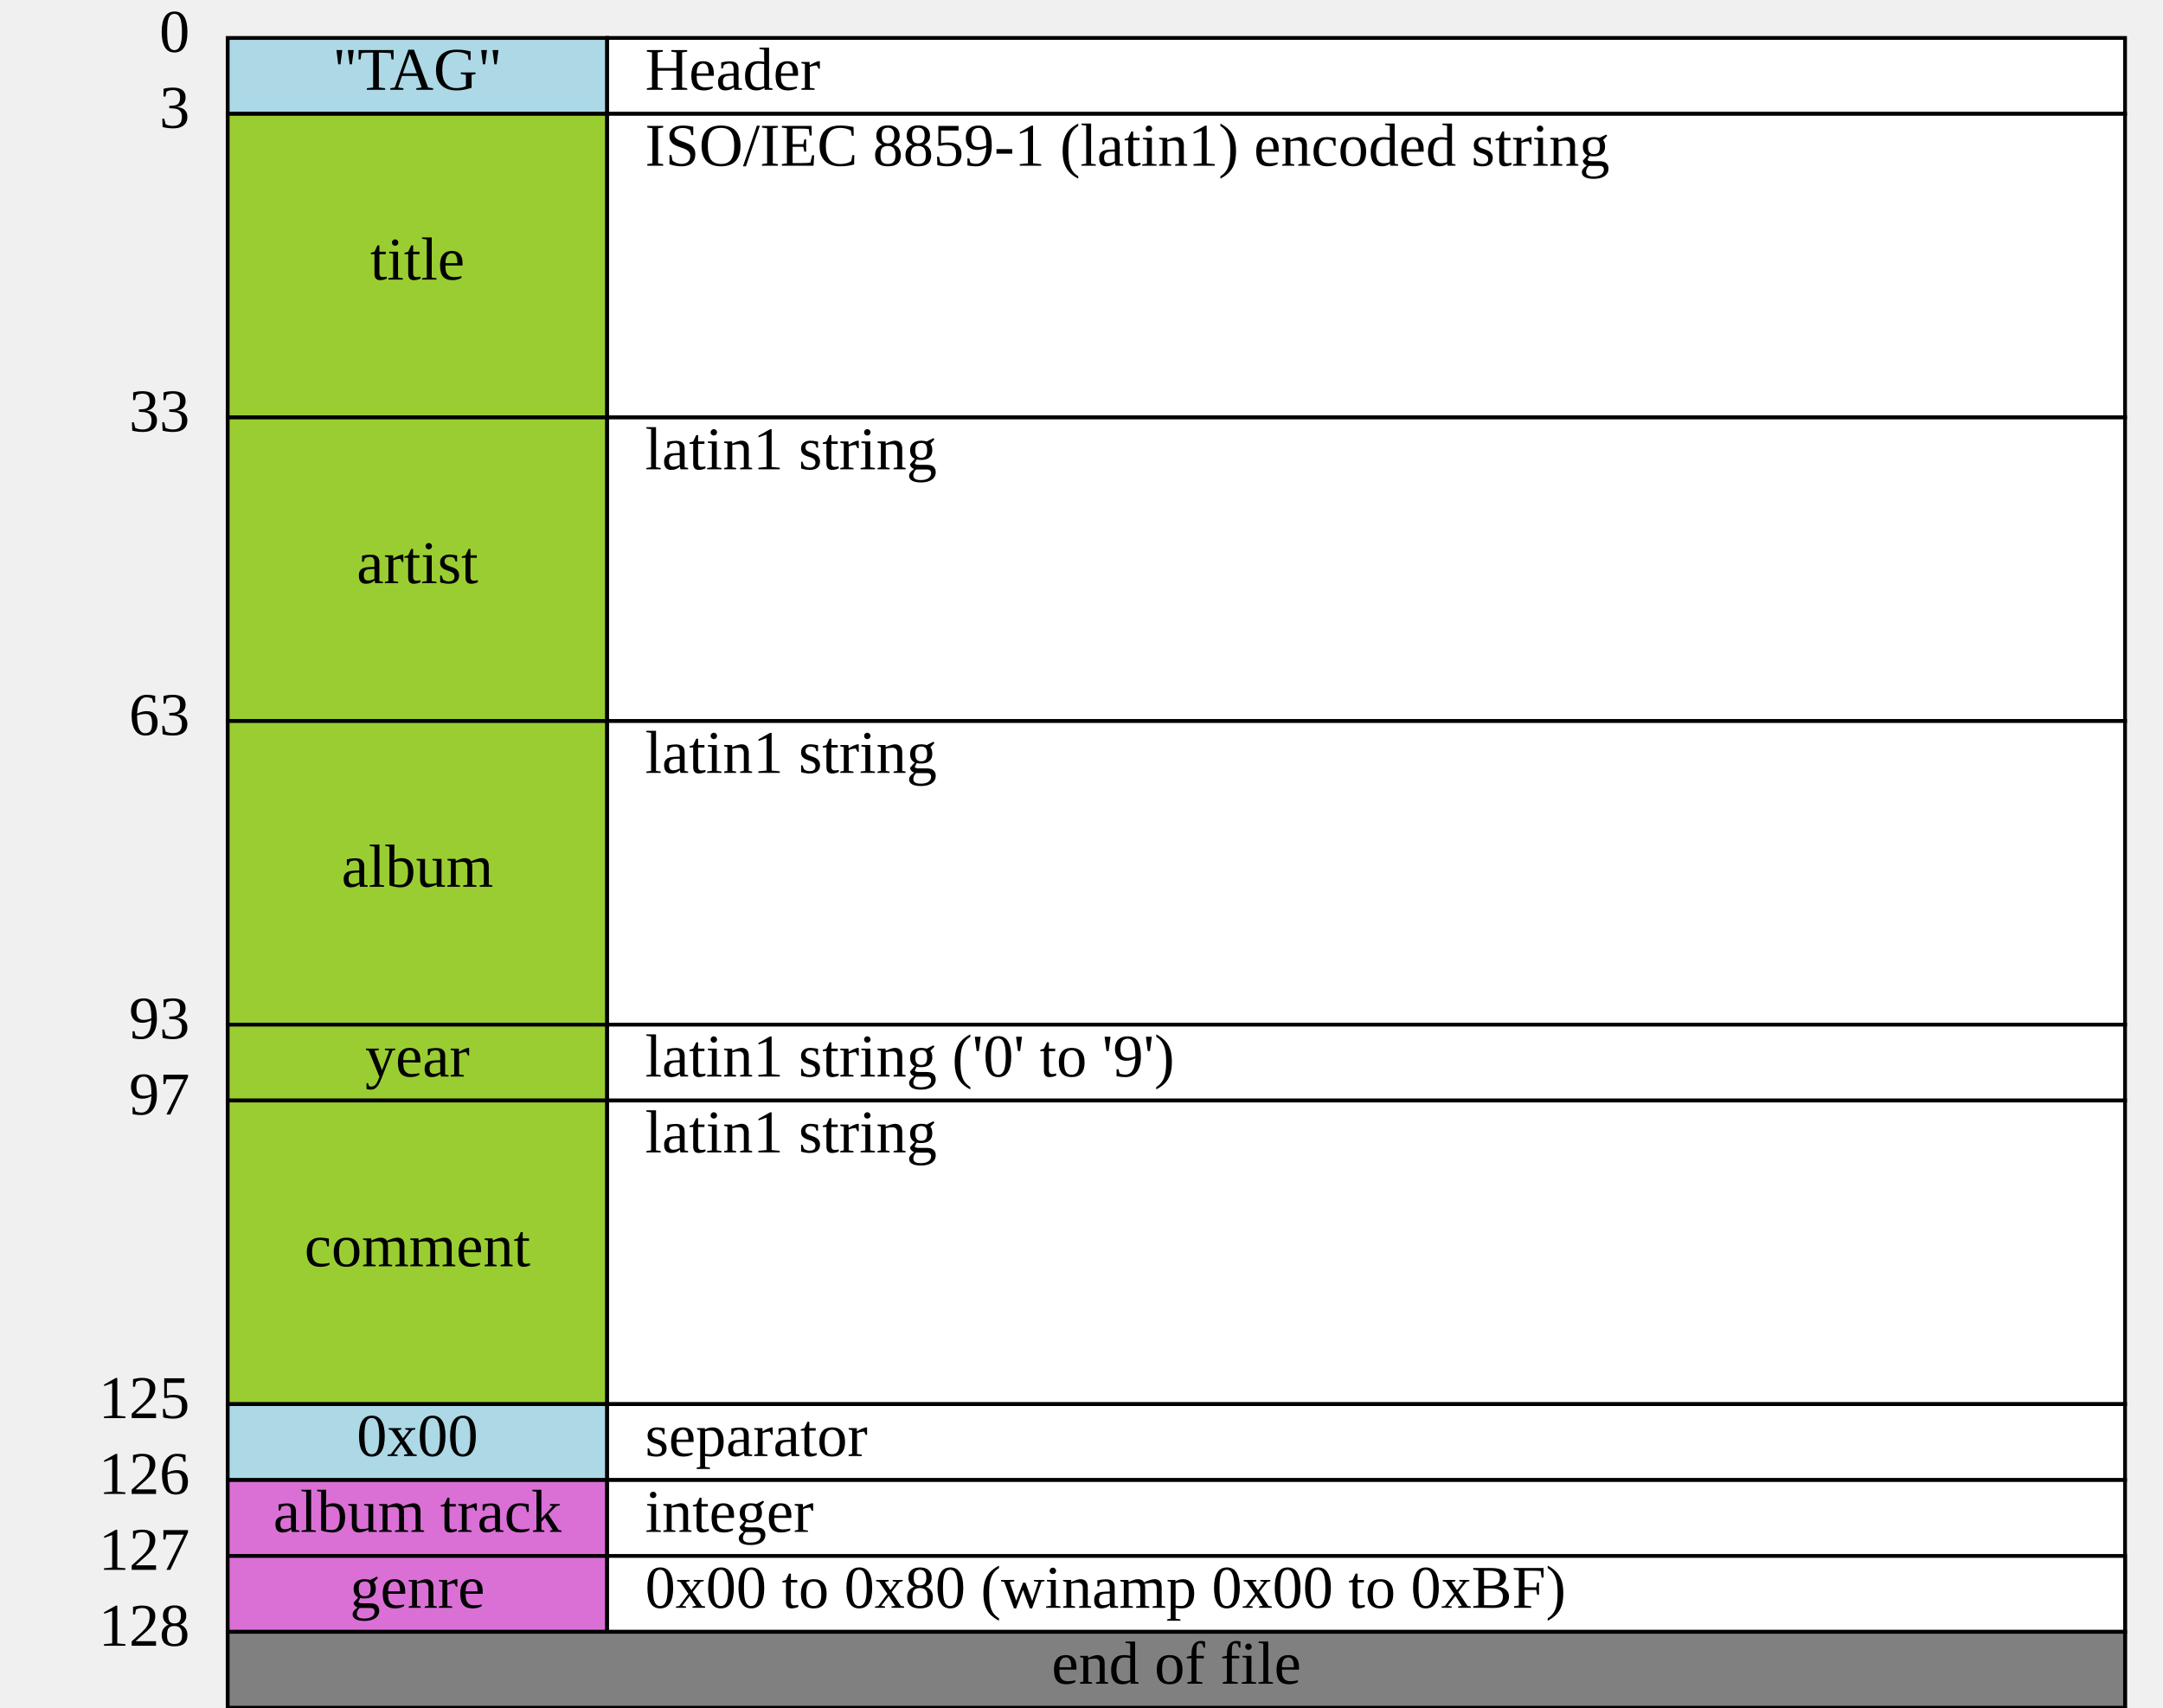
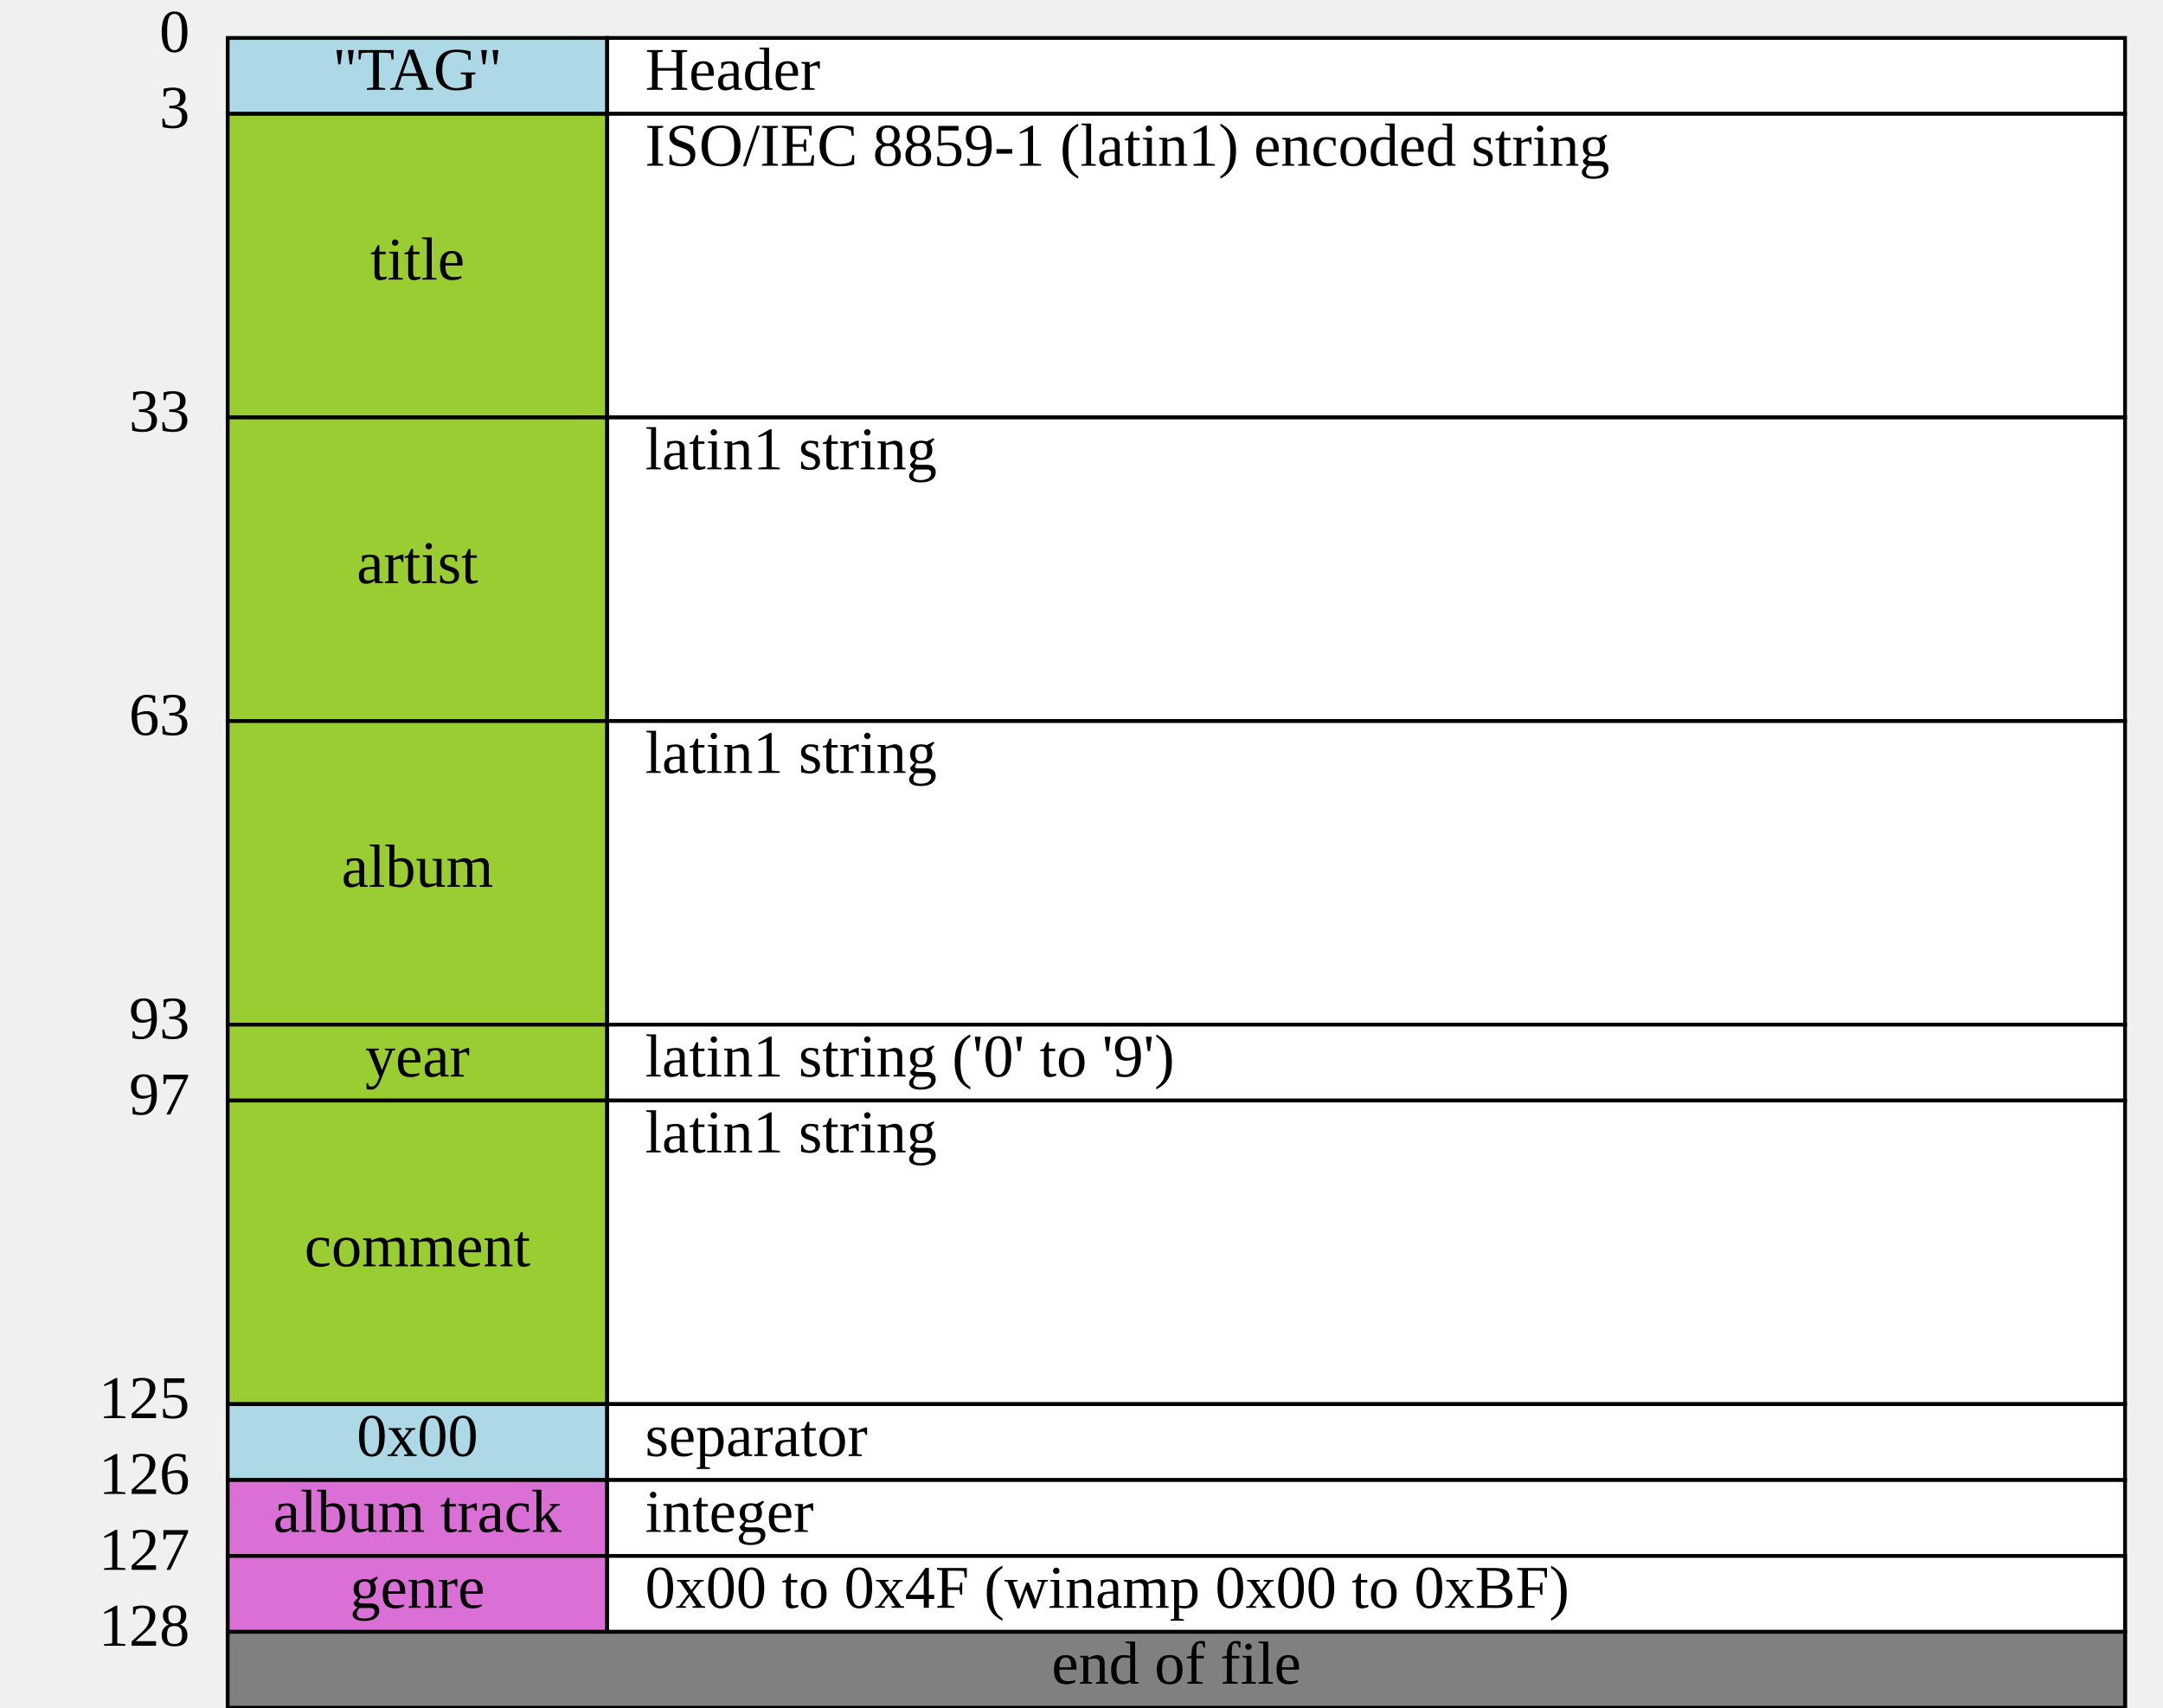
<svg xmlns="http://www.w3.org/2000/svg" viewBox="0 0 570 450">
  <style>
    rect {
      stroke: black;
      fill: white;
    }
    .con { fill: lightblue }
    .ast { fill: yellowgreen }
    .int { fill: orchid }
    .pos { fill: gray }
    text {
      stroke: none;
      fill: black;
      font-size: 16px;
      text-anchor: middle;
      dominant-baseline: middle;
    }
    .ofs { text-anchor: end }
    .ifo { text-anchor: start }
  </style>
  <text x="50" y="10" class="ofs">0</text>
  <rect x="60" y="10" height="20" width="100" class="con" />
  <rect x="160" y="10" height="20" width="400" />
  <text x="110" y="20">"TAG"</text>
  <text x="170" y="20" class="ifo">Header</text>
  <text x="50" y="30" class="ofs">3</text>
  <rect x="60" y="30" height="80" width="100" class="ast" />
  <rect x="160" y="30" height="80" width="400" />
  <text x="110" y="70">title</text>
  <text x="170" y="40" class="ifo">ISO/IEC 8859-1 (latin1) encoded string</text>
  <text x="50" y="110" class="ofs">33</text>
  <rect x="60" y="110" height="80" width="100" class="ast" />
  <rect x="160" y="110" height="80" width="400" />
  <text x="110" y="150">artist</text>
  <text x="170" y="120" class="ifo">latin1 string</text>
  <text x="50" y="190" class="ofs">63</text>
  <rect x="60" y="190" height="80" width="100" class="ast" />
  <rect x="160" y="190" height="80" width="400" />
  <text x="110" y="230">album</text>
  <text x="170" y="200" class="ifo">latin1 string</text>
  <text x="50" y="270" class="ofs">93</text>
  <rect x="60" y="270" height="20" width="100" class="ast" />
  <rect x="160" y="270" height="20" width="400" />
  <text x="110" y="280">year</text>
  <text x="170" y="280" class="ifo">latin1 string ('0' to '9')</text>
  <text x="50" y="290" class="ofs">97</text>
  <rect x="60" y="290" height="80" width="100" class="ast" />
  <rect x="160" y="290" height="80" width="400" />
  <text x="110" y="330">comment</text>
  <text x="170" y="300" class="ifo">latin1 string</text>
  <text x="50" y="370" class="ofs">125</text>
  <rect x="60" y="370" height="20" width="100" class="con" />
  <rect x="160" y="370" height="20" width="400" />
  <text x="110" y="380">0x00</text>
  <text x="170" y="380" class="ifo">separator</text>
  <text x="50" y="390" class="ofs">126</text>
  <rect x="60" y="390" height="80" width="100" class="int" />
  <rect x="160" y="390" height="80" width="400" />
  <text x="110" y="400">album track</text>
  <text x="170" y="400" class="ifo">integer</text>
  <text x="50" y="410" class="ofs">127</text>
  <rect x="60" y="410" height="20" width="100" class="int" />
  <rect x="160" y="410" height="20" width="400" />
  <text x="110" y="420">genre</text>
-   <text x="170" y="420" class="ifo">0x00 to 0x80 (winamp 0x00 to 0xBF)</text>
+   <text x="170" y="420" class="ifo">0x00 to 0x4F (winamp 0x00 to 0xBF)</text>
  <text x="50" y="430" class="ofs">128</text>
  <rect x="60" y="430" height="20" width="500" class="pos" />
  <text x="310" y="440">end of file</text>
</svg>
